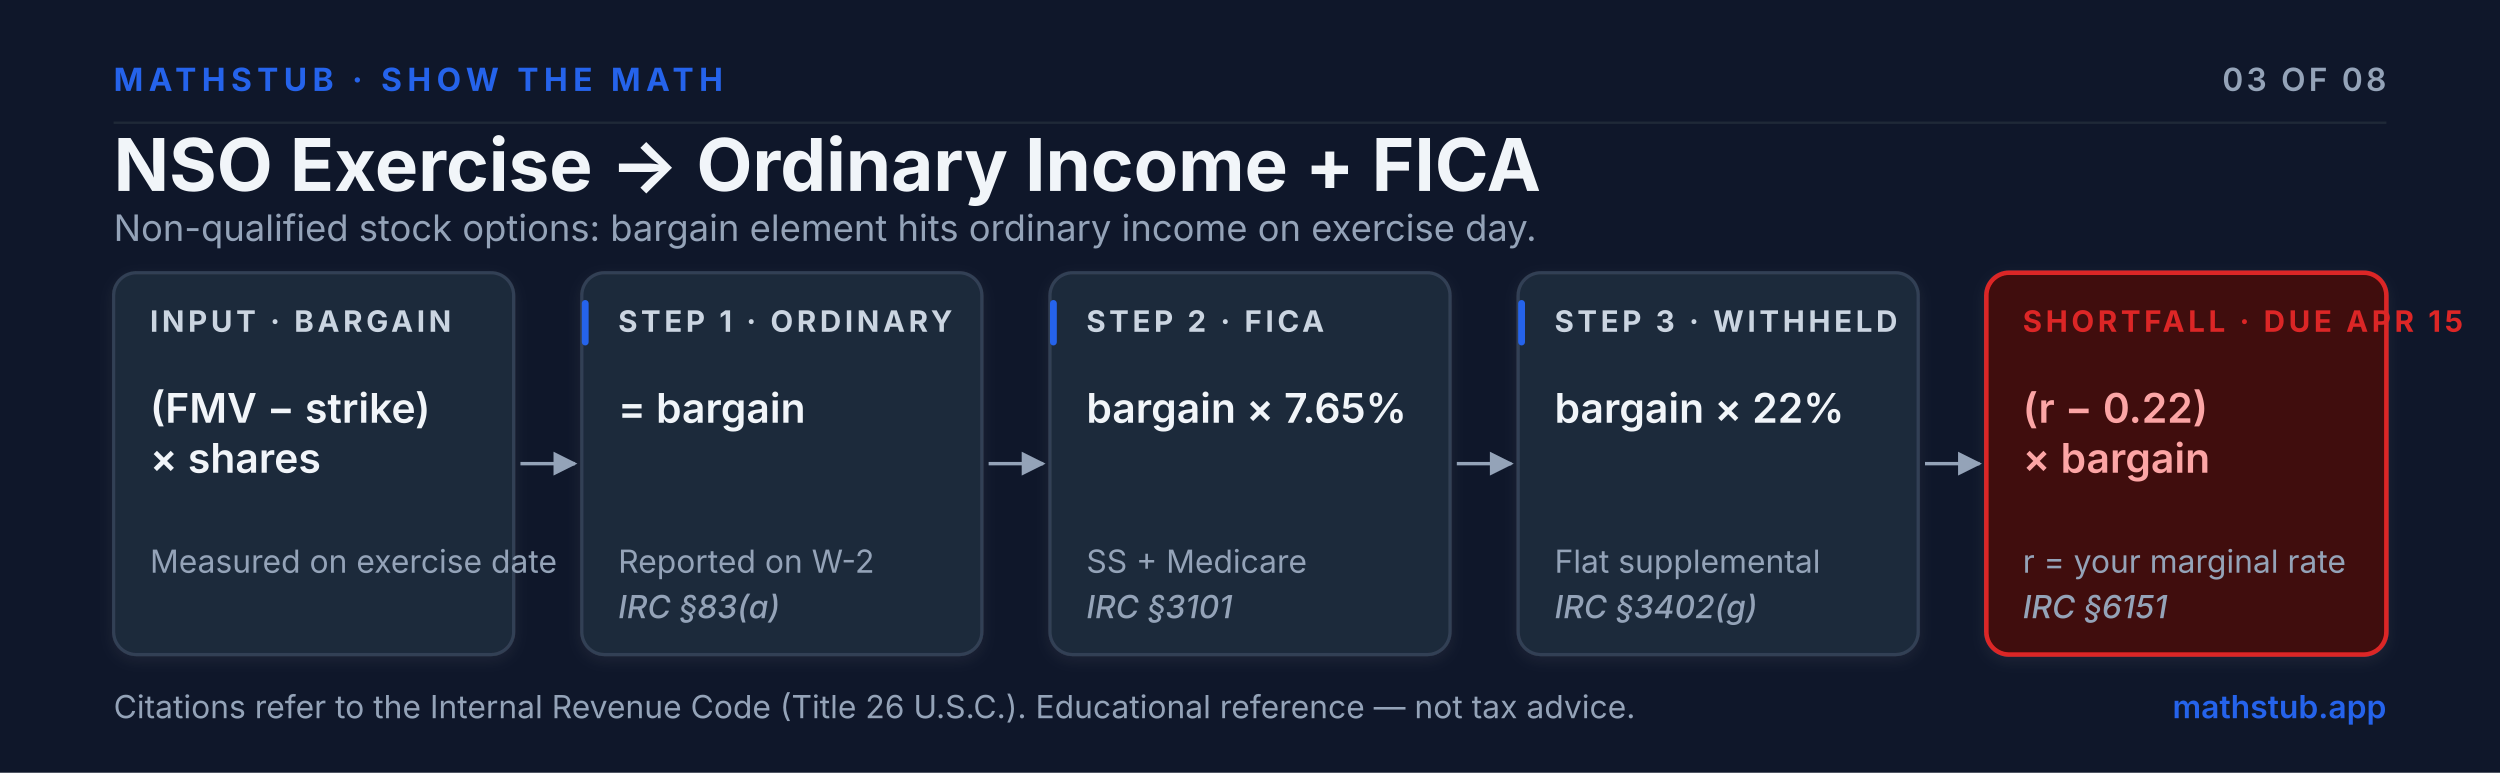
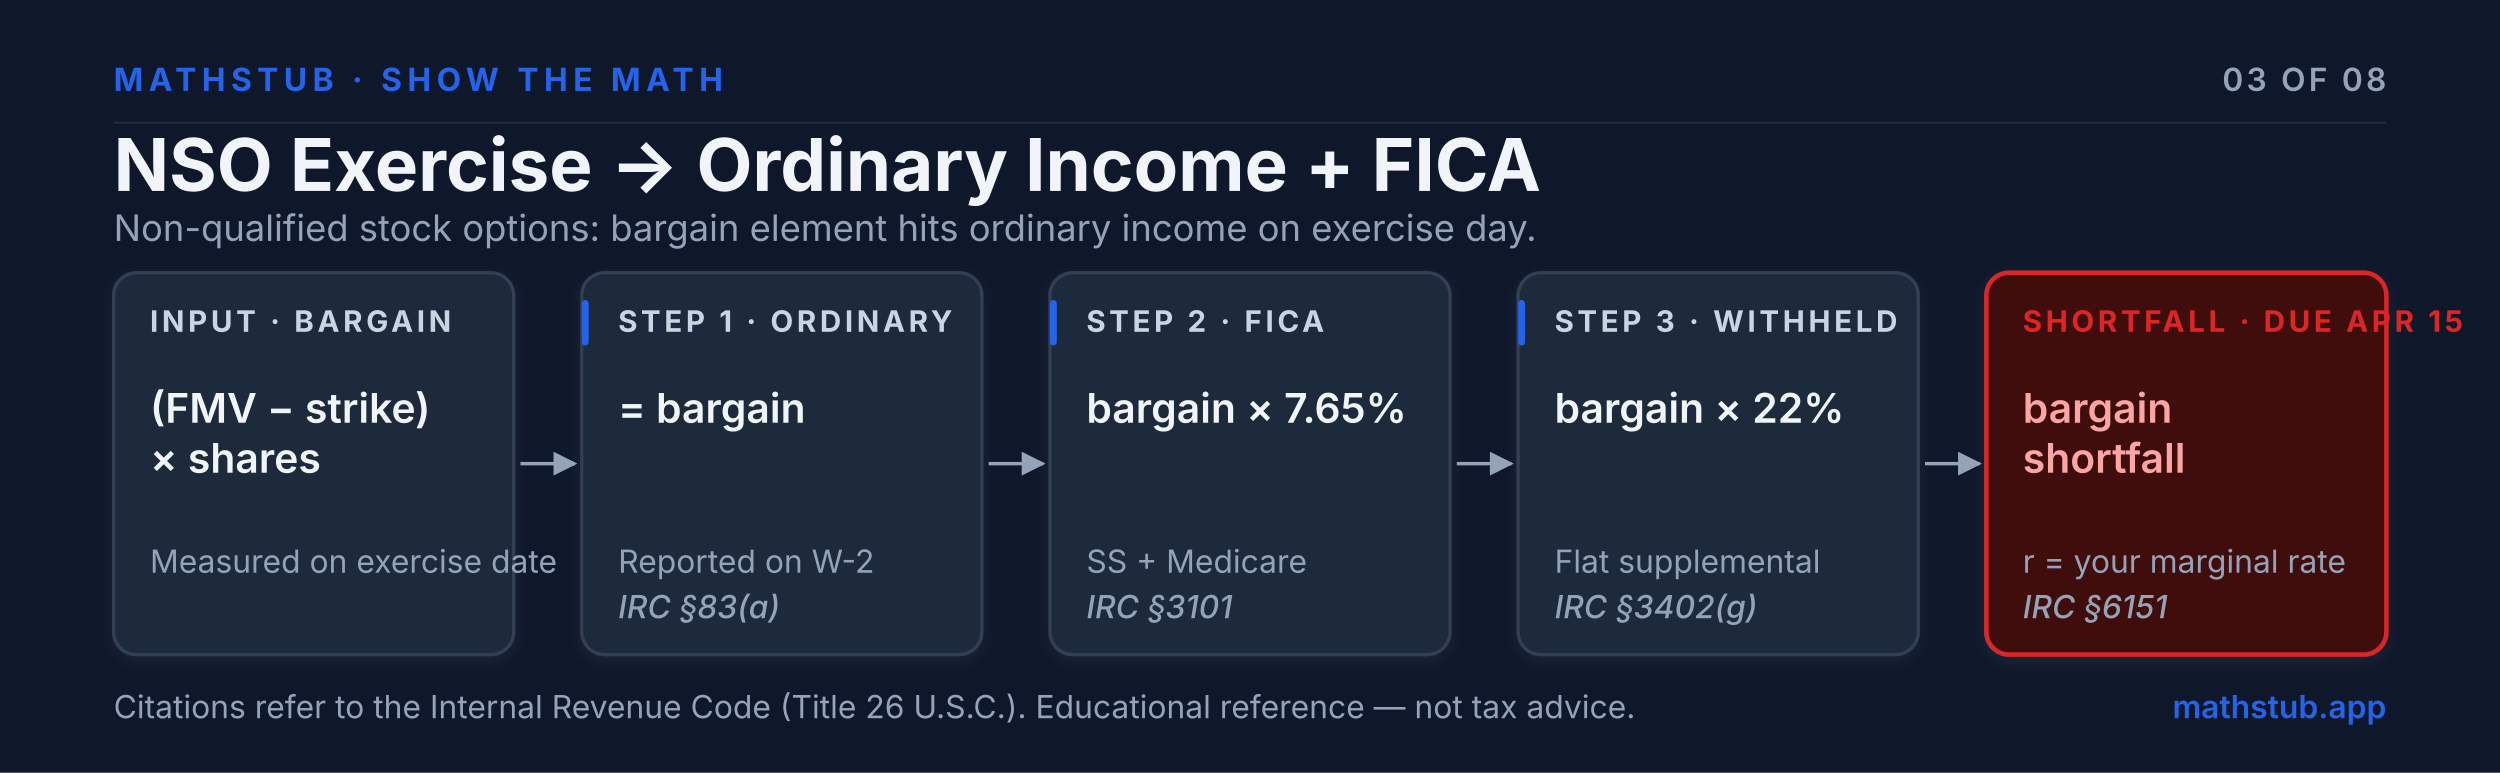
<svg xmlns="http://www.w3.org/2000/svg" viewBox="0 0 1100 340" width="1100" height="340" font-family="Inter, system-ui, -apple-system, 'Segoe UI', sans-serif">
  <defs>
    <marker id="arrow" viewBox="0 0 10 10" refX="9" refY="5" markerWidth="7" markerHeight="7" orient="auto-start-reverse">
      <path d="M0,0 L10,5 L0,10 z" fill="#94a3b8" />
    </marker>
    <filter id="boxShadow" x="-5%" y="-5%" width="110%" height="115%">
      <feDropShadow dx="0" dy="2" stdDeviation="3" flood-color="#f1f5f9" flood-opacity="0.06" />
    </filter>
  </defs>
  <rect width="1100" height="340" fill="#0f172a" />
  <text x="50" y="40" font-size="14" font-weight="700" fill="#2563eb" letter-spacing="2.4">MATHSTUB · SHOW THE MATH</text>
  <text x="1050" y="40" font-size="14" font-weight="600" fill="#94a3b8" text-anchor="end" letter-spacing="1.4">03 OF 08</text>
  <line x1="50" y1="54" x2="1050" y2="54" stroke="#1f2937" stroke-width="1" />
  <text x="50" y="84" font-size="32" font-weight="700" fill="#f1f5f9">NSO Exercise → Ordinary Income + FICA</text>
  <text x="50" y="106" font-size="16" font-weight="400" fill="#94a3b8">Non-qualified stock options: bargain element hits ordinary income on exercise day.</text>
  <rect x="50" y="120" width="176" height="168" rx="10" fill="#1e293b" stroke="#334155" stroke-width="1.4" filter="url(#boxShadow)" />
  <text x="66" y="146" font-size="13" font-weight="700" fill="#cbd5e1" letter-spacing="1.6">INPUT · BARGAIN</text>
  <text x="66" y="186" font-size="18" font-weight="600" fill="#f1f5f9">(FMV − strike)</text>
  <text x="66" y="208" font-size="18" font-weight="600" fill="#f1f5f9">× shares</text>
  <text x="66" y="252" font-size="14" font-weight="400" fill="#94a3b8">Measured on exercise date</text>
  <line x1="229" y1="204" x2="253" y2="204" stroke="#94a3b8" stroke-width="1.5" marker-end="url(#arrow)" />
  <rect x="256" y="120" width="176" height="168" rx="10" fill="#1e293b" stroke="#334155" stroke-width="1.4" filter="url(#boxShadow)" />
  <rect x="256" y="132" width="3" height="20" rx="1.5" fill="#2563eb" />
  <text x="272" y="146" font-size="13" font-weight="700" fill="#cbd5e1" letter-spacing="1.6">STEP 1 · ORDINARY</text>
  <text x="272" y="186" font-size="18" font-weight="600" fill="#f1f5f9">= bargain</text>
  <text x="272" y="252" font-size="14" font-weight="400" fill="#94a3b8">Reported on W-2</text>
  <text x="272" y="272" font-size="14" font-style="italic" font-weight="500" fill="#94a3b8">IRC §83(a)</text>
  <line x1="435" y1="204" x2="459" y2="204" stroke="#94a3b8" stroke-width="1.5" marker-end="url(#arrow)" />
  <rect x="462" y="120" width="176" height="168" rx="10" fill="#1e293b" stroke="#334155" stroke-width="1.4" filter="url(#boxShadow)" />
  <rect x="462" y="132" width="3" height="20" rx="1.5" fill="#2563eb" />
  <text x="478" y="146" font-size="13" font-weight="700" fill="#cbd5e1" letter-spacing="1.6">STEP 2 · FICA</text>
  <text x="478" y="186" font-size="18" font-weight="600" fill="#f1f5f9">bargain × 7.65%</text>
  <text x="478" y="252" font-size="14" font-weight="400" fill="#94a3b8">SS + Medicare</text>
  <text x="478" y="272" font-size="14" font-style="italic" font-weight="500" fill="#94a3b8">IRC §3101</text>
  <line x1="641" y1="204" x2="665" y2="204" stroke="#94a3b8" stroke-width="1.5" marker-end="url(#arrow)" />
  <rect x="668" y="120" width="176" height="168" rx="10" fill="#1e293b" stroke="#334155" stroke-width="1.4" filter="url(#boxShadow)" />
  <rect x="668" y="132" width="3" height="20" rx="1.5" fill="#2563eb" />
  <text x="684" y="146" font-size="13" font-weight="700" fill="#cbd5e1" letter-spacing="1.6">STEP 3 · WITHHELD</text>
  <text x="684" y="186" font-size="18" font-weight="600" fill="#f1f5f9">bargain × 22%</text>
  <text x="684" y="252" font-size="14" font-weight="400" fill="#94a3b8">Flat supplemental</text>
  <text x="684" y="272" font-size="14" font-style="italic" font-weight="500" fill="#94a3b8">IRC §3402(g)</text>
  <line x1="847" y1="204" x2="871" y2="204" stroke="#94a3b8" stroke-width="1.5" marker-end="url(#arrow)" />
  <rect x="874" y="120" width="176" height="168" rx="10" fill="#3f0a0a" stroke="#dc2626" stroke-width="2" filter="url(#boxShadow)" />
  <text x="890" y="146" font-size="13" font-weight="700" fill="#dc2626" letter-spacing="1.6">SHORTFALL · DUE APR 15</text>
-   <text x="890" y="186" font-size="18" font-weight="600" fill="#fca5a5">(r − 0.22)</text>
-   <text x="890" y="208" font-size="18" font-weight="600" fill="#fca5a5">× bargain</text>
+   <text x="890" y="186" font-size="18" font-weight="600" fill="#fca5a5">bargain</text>
+   <text x="890" y="208" font-size="18" font-weight="600" fill="#fca5a5">shortfall</text>
  <text x="890" y="252" font-size="14" font-weight="400" fill="#94a3b8">r = your marginal rate</text>
  <text x="890" y="272" font-size="14" font-style="italic" font-weight="500" fill="#94a3b8">IRC §6151</text>
  <line x1="50" y1="476" x2="1050" y2="476" stroke="#1f2937" stroke-width="1" />
  <text x="50" y="316" font-size="14" fill="#94a3b8">Citations refer to the Internal Revenue Code (Title 26 U.S.C.). Educational reference — not tax advice.</text>
  <text x="1050" y="316" font-size="14" font-weight="600" fill="#2563eb" text-anchor="end">mathstub.app</text>
</svg>
